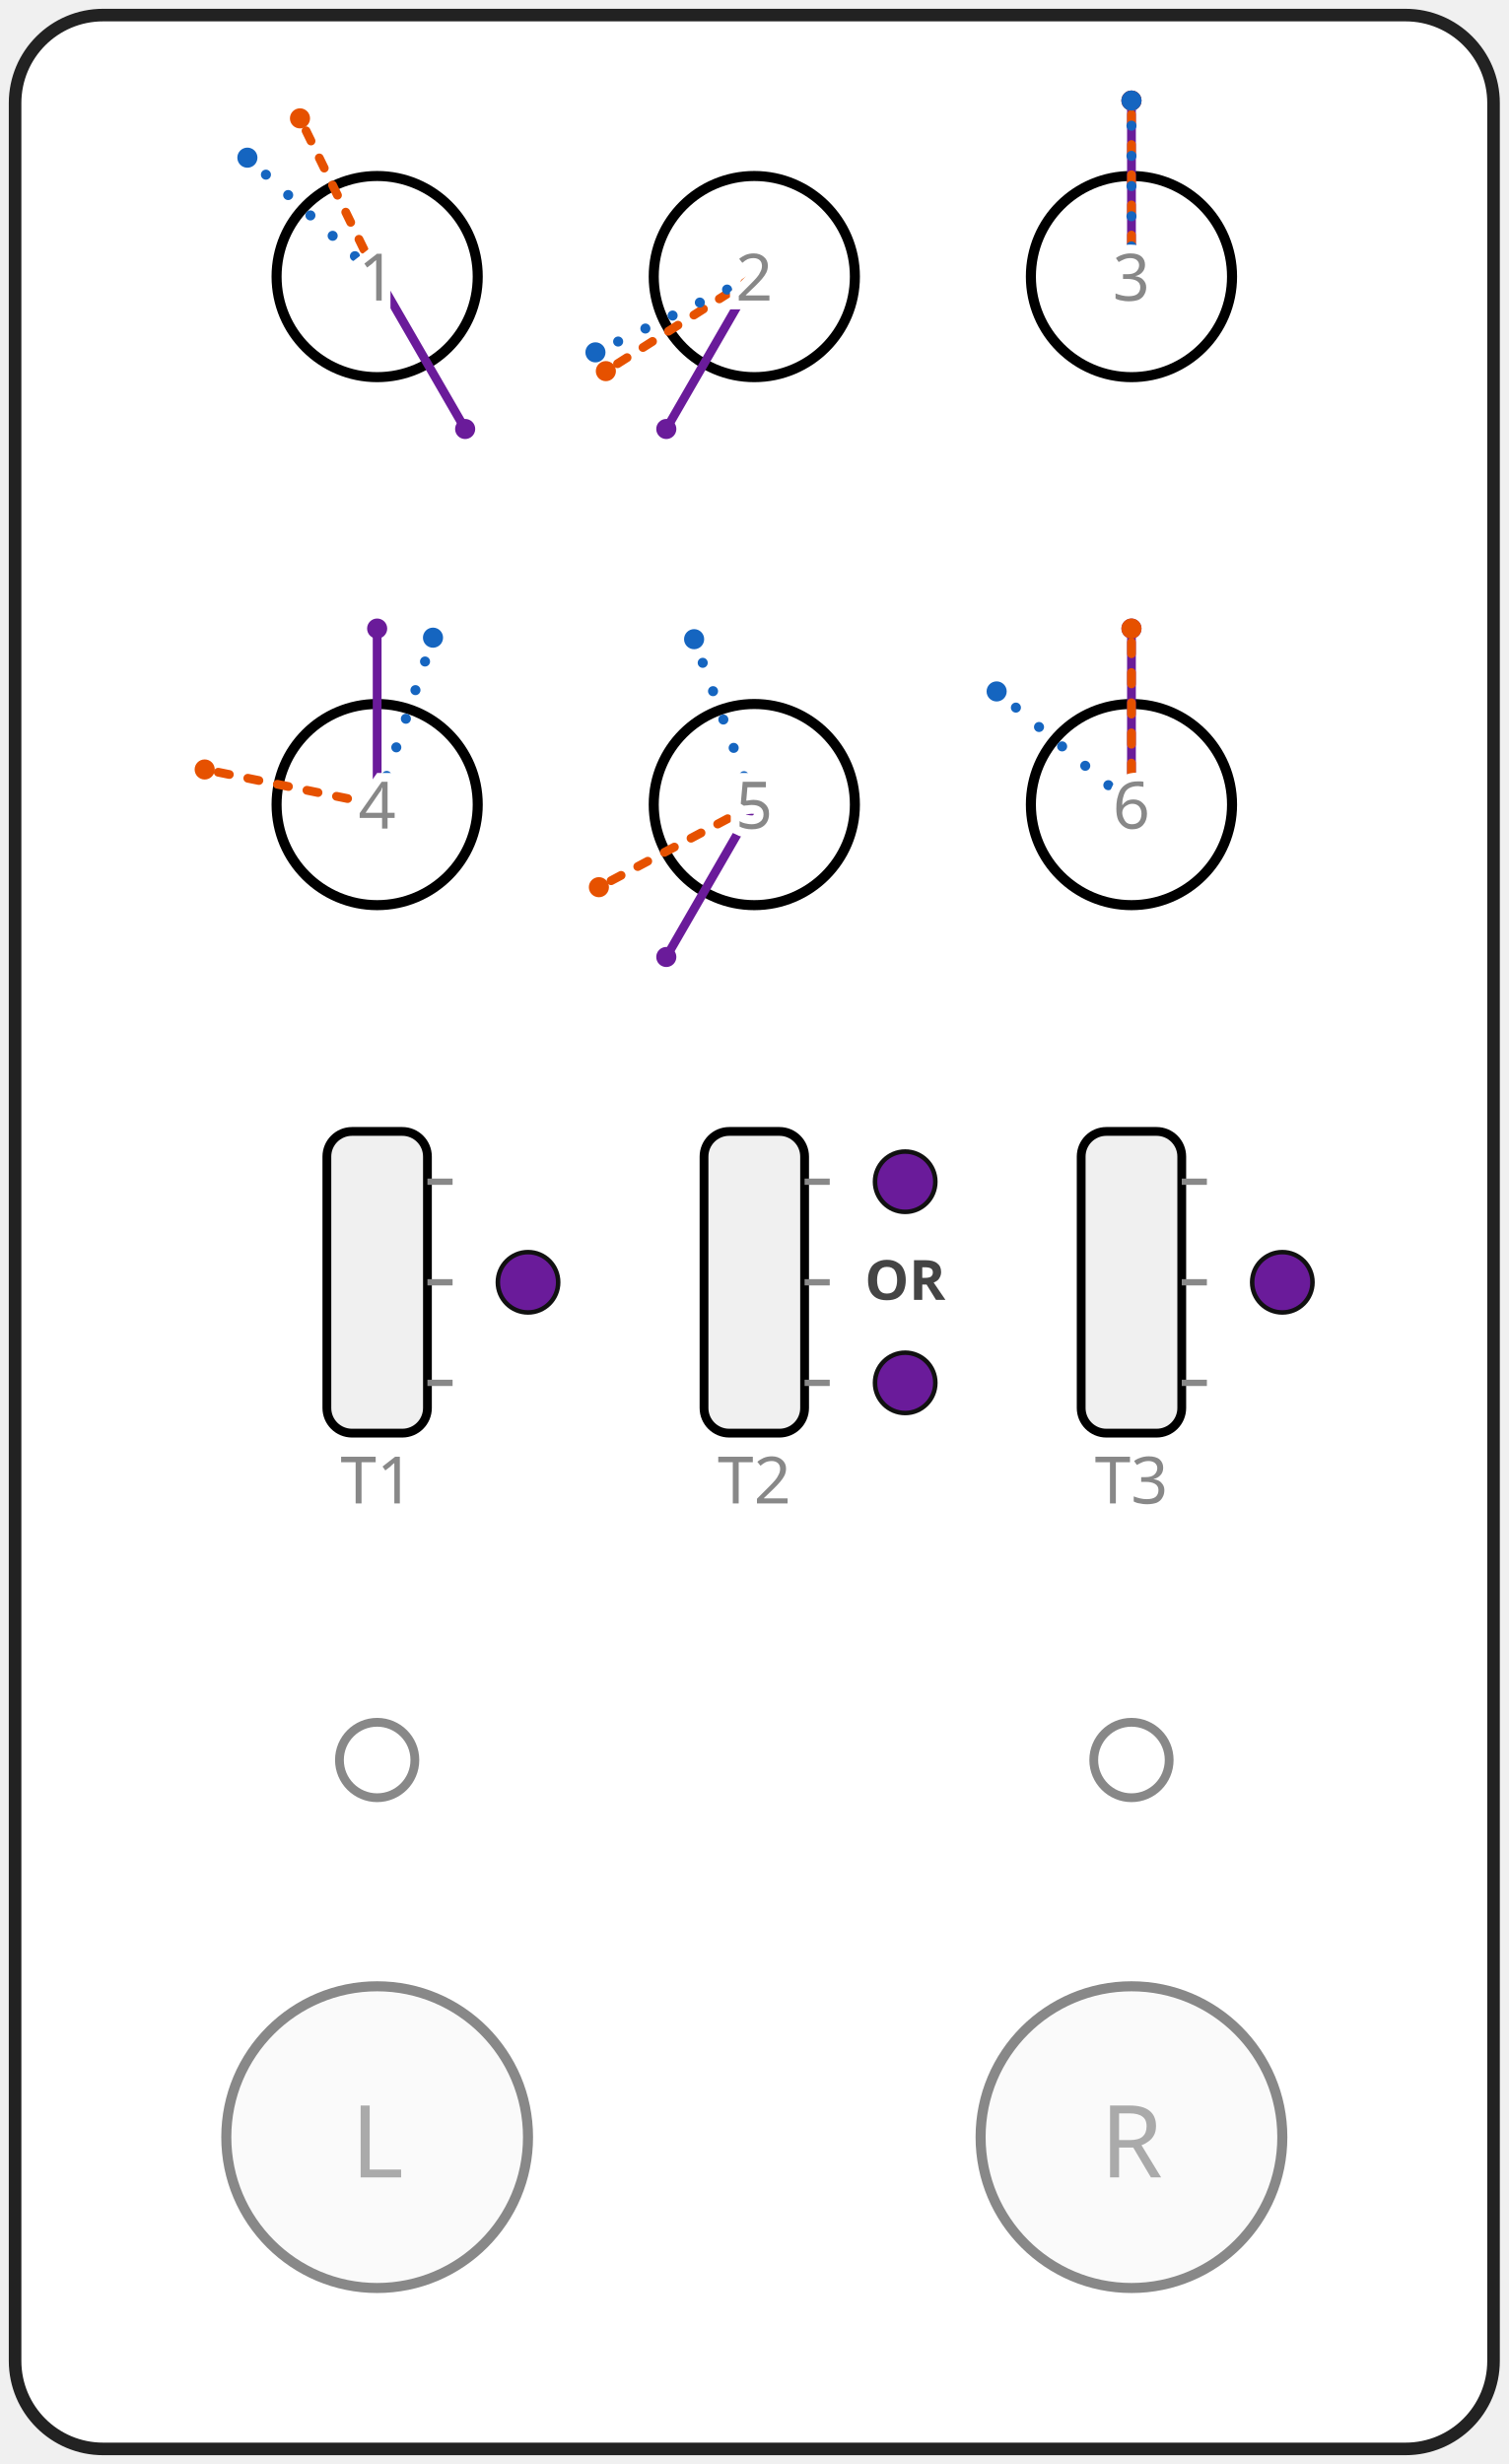
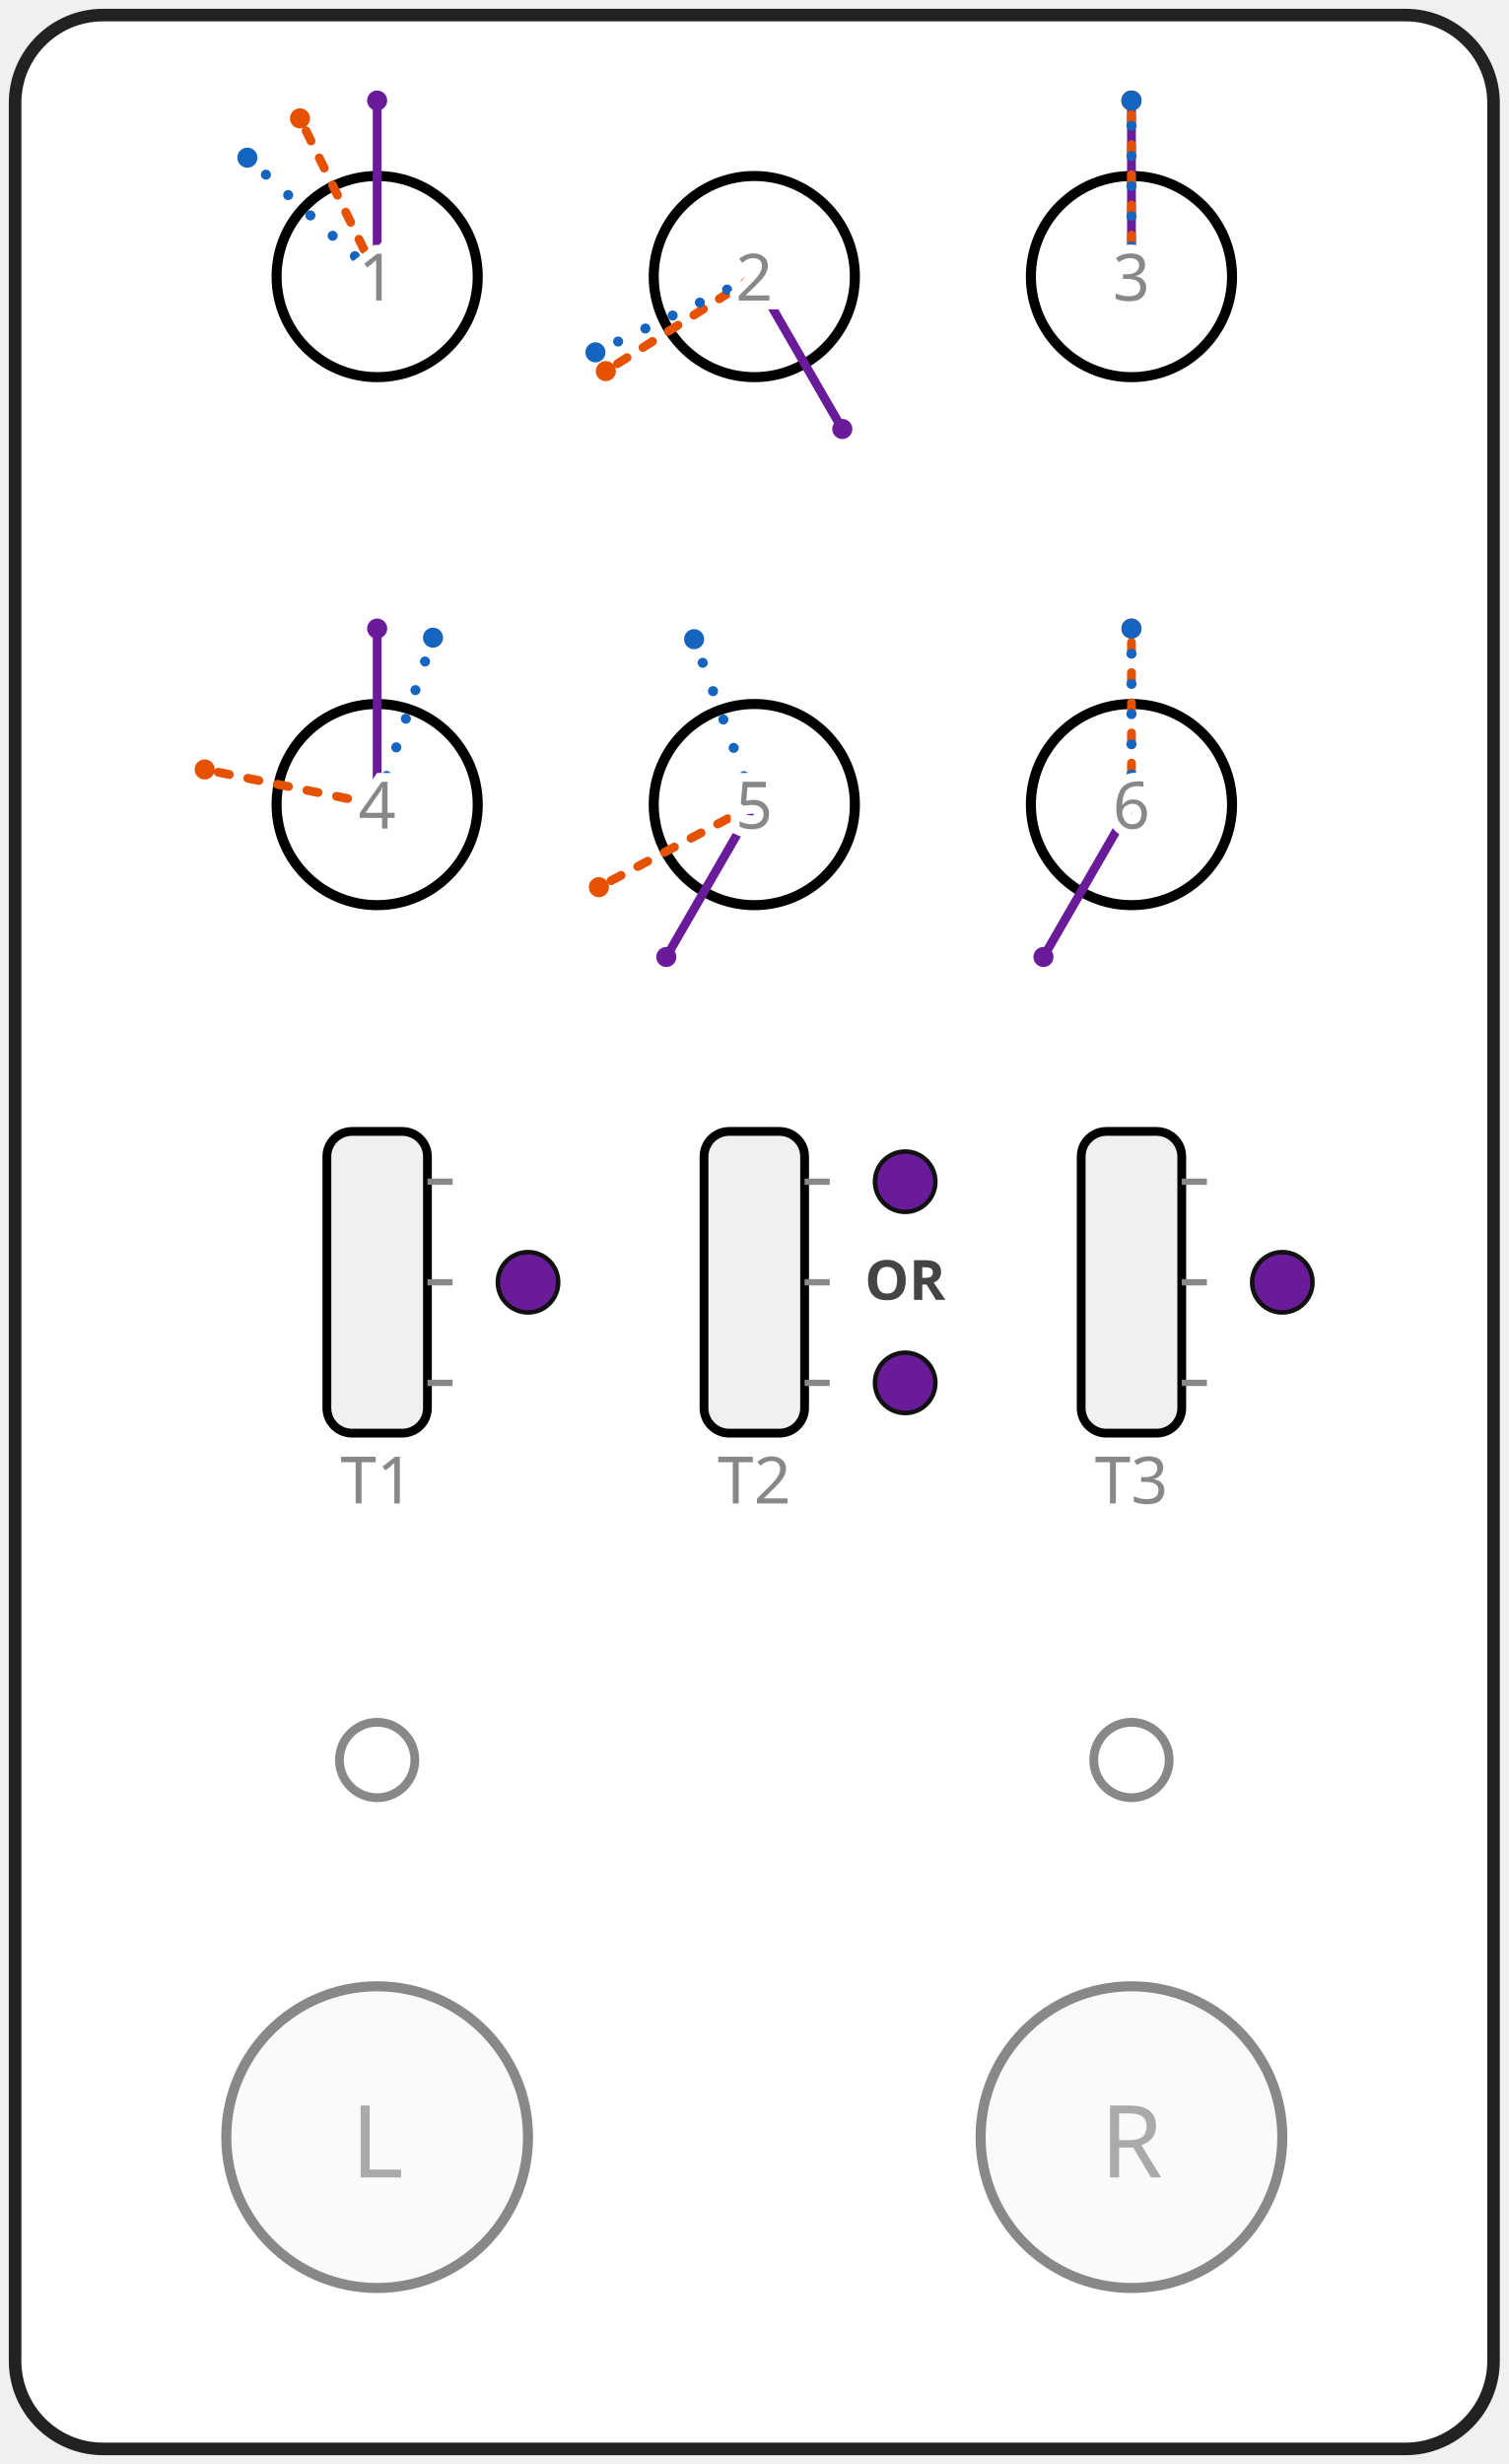
<svg xmlns="http://www.w3.org/2000/svg" viewBox="0 0 60 98" width="60mm" height="98mm">
  <style>text.kn{font-family:sans-serif;font-size:2.6px;text-anchor:middle;fill:#888;stroke:#fff;stroke-width:0.7;paint-order:stroke fill}text.fs{font-family:sans-serif;font-size:4px;text-anchor:middle;fill:#aaa}text.orlab{font-family:sans-serif;font-size:2.2px;font-weight:bold;text-anchor:middle;fill:#444}</style>
  <rect x="0.6" y="0.6" width="58.8" height="96.8" rx="3.5" fill="#fff" stroke="#222" stroke-width="0.5" />
  <g>
    <circle cx="15" cy="11" r="4" fill="#fff" stroke="#000" stroke-width="0.4" />
  </g>
-   <line x1="15" y1="11" x2="18.500" y2="17.062" stroke="#6A1B9A" stroke-width="0.35" stroke-linecap="round" />
-   <circle cx="18.500" cy="17.062" r="0.4" fill="#6A1B9A" />
+   <line x1="15" y1="11" x2="15.000" y2="4.000" stroke="#6A1B9A" stroke-width="0.35" stroke-linecap="round" />
+   <circle cx="15.000" cy="4.000" r="0.4" fill="#6A1B9A" />
  <line x1="15" y1="11" x2="11.931" y2="4.708" stroke="#E65100" stroke-width="0.35" stroke-linecap="round" stroke-dasharray="0.45 0.75" />
  <circle cx="11.931" cy="4.708" r="0.4" fill="#E65100" />
  <line x1="15" y1="11" x2="9.839" y2="6.271" stroke="#1565C0" stroke-width="0.40" stroke-linecap="round" stroke-dasharray="0 1.2" />
  <circle cx="9.839" cy="6.271" r="0.4" fill="#1565C0" />
  <text x="15" y="11.95" class="kn">1</text>
  <g>
    <circle cx="30" cy="11" r="4" fill="#fff" stroke="#000" stroke-width="0.4" />
  </g>
-   <line x1="30" y1="11" x2="26.500" y2="17.062" stroke="#6A1B9A" stroke-width="0.35" stroke-linecap="round" />
-   <circle cx="26.500" cy="17.062" r="0.4" fill="#6A1B9A" />
+   <line x1="30" y1="11" x2="33.500" y2="17.062" stroke="#6A1B9A" stroke-width="0.35" stroke-linecap="round" />
+   <circle cx="33.500" cy="17.062" r="0.4" fill="#6A1B9A" />
  <line x1="30" y1="11" x2="24.096" y2="14.761" stroke="#E65100" stroke-width="0.35" stroke-linecap="round" stroke-dasharray="0.45 0.75" />
  <circle cx="24.096" cy="14.761" r="0.4" fill="#E65100" />
  <line x1="30" y1="11" x2="23.682" y2="14.014" stroke="#1565C0" stroke-width="0.40" stroke-linecap="round" stroke-dasharray="0 1.2" />
  <circle cx="23.682" cy="14.014" r="0.4" fill="#1565C0" />
  <text x="30" y="11.95" class="kn">2</text>
  <g>
    <circle cx="45" cy="11" r="4" fill="#fff" stroke="#000" stroke-width="0.4" />
  </g>
  <line x1="45" y1="11" x2="45.000" y2="4.000" stroke="#6A1B9A" stroke-width="0.35" stroke-linecap="round" />
  <circle cx="45.000" cy="4.000" r="0.4" fill="#6A1B9A" />
  <line x1="45" y1="11" x2="45.000" y2="4.000" stroke="#E65100" stroke-width="0.35" stroke-linecap="round" stroke-dasharray="0.45 0.75" />
  <circle cx="45.000" cy="4.000" r="0.4" fill="#E65100" />
  <line x1="45" y1="11" x2="45.000" y2="4.000" stroke="#1565C0" stroke-width="0.40" stroke-linecap="round" stroke-dasharray="0 1.2" />
  <circle cx="45.000" cy="4.000" r="0.4" fill="#1565C0" />
  <text x="45" y="11.95" class="kn">3</text>
  <g>
    <circle cx="15" cy="32" r="4" fill="#fff" stroke="#000" stroke-width="0.4" />
  </g>
  <line x1="15" y1="32" x2="15.000" y2="25.000" stroke="#6A1B9A" stroke-width="0.35" stroke-linecap="round" />
  <circle cx="15.000" cy="25.000" r="0.4" fill="#6A1B9A" />
  <line x1="15" y1="32" x2="8.141" y2="30.604" stroke="#E65100" stroke-width="0.35" stroke-linecap="round" stroke-dasharray="0.45 0.75" />
  <circle cx="8.141" cy="30.604" r="0.4" fill="#E65100" />
  <line x1="15" y1="32" x2="17.221" y2="25.362" stroke="#1565C0" stroke-width="0.40" stroke-linecap="round" stroke-dasharray="0 1.2" />
  <circle cx="17.221" cy="25.362" r="0.4" fill="#1565C0" />
  <text x="15" y="32.95" class="kn">4</text>
  <g>
    <circle cx="30" cy="32" r="4" fill="#fff" stroke="#000" stroke-width="0.4" />
  </g>
  <line x1="30" y1="32" x2="26.500" y2="38.062" stroke="#6A1B9A" stroke-width="0.35" stroke-linecap="round" />
  <circle cx="26.500" cy="38.062" r="0.4" fill="#6A1B9A" />
  <line x1="30" y1="32" x2="23.819" y2="35.286" stroke="#E65100" stroke-width="0.35" stroke-linecap="round" stroke-dasharray="0.45 0.75" />
  <circle cx="23.819" cy="35.286" r="0.4" fill="#E65100" />
  <line x1="30" y1="32" x2="27.606" y2="25.422" stroke="#1565C0" stroke-width="0.40" stroke-linecap="round" stroke-dasharray="0 1.2" />
  <circle cx="27.606" cy="25.422" r="0.4" fill="#1565C0" />
  <text x="30" y="32.95" class="kn">5</text>
  <g>
    <circle cx="45" cy="32" r="4" fill="#fff" stroke="#000" stroke-width="0.4" />
  </g>
-   <line x1="45" y1="32" x2="45.000" y2="25.000" stroke="#6A1B9A" stroke-width="0.35" stroke-linecap="round" />
-   <circle cx="45.000" cy="25.000" r="0.4" fill="#6A1B9A" />
+   <line x1="45" y1="32" x2="41.500" y2="38.062" stroke="#6A1B9A" stroke-width="0.35" stroke-linecap="round" />
+   <circle cx="41.500" cy="38.062" r="0.4" fill="#6A1B9A" />
  <line x1="45" y1="32" x2="45.000" y2="25.000" stroke="#E65100" stroke-width="0.35" stroke-linecap="round" stroke-dasharray="0.45 0.75" />
  <circle cx="45.000" cy="25.000" r="0.4" fill="#E65100" />
-   <line x1="45" y1="32" x2="39.638" y2="27.500" stroke="#1565C0" stroke-width="0.40" stroke-linecap="round" stroke-dasharray="0 1.2" />
-   <circle cx="39.638" cy="27.500" r="0.4" fill="#1565C0" />
+   <line x1="45" y1="32" x2="45.000" y2="25.000" stroke="#1565C0" stroke-width="0.40" stroke-linecap="round" stroke-dasharray="0 1.2" />
+   <circle cx="45.000" cy="25.000" r="0.4" fill="#1565C0" />
  <text x="45" y="32.95" class="kn">6</text>
  <rect x="13" y="45" width="4" height="12" rx="1" fill="#f0f0f0" stroke="#000" stroke-width="0.35" />
  <line x1="17" y1="47" x2="18" y2="47" stroke="#888" stroke-width="0.25" />
  <line x1="17" y1="51" x2="18" y2="51" stroke="#888" stroke-width="0.25" />
  <line x1="17" y1="55" x2="18" y2="55" stroke="#888" stroke-width="0.25" />
  <text x="15" y="59.8" class="kn">T1</text>
  <circle cx="21.000" cy="51.000" r="1.20" fill="#6A1B9A" stroke="#111" stroke-width="0.18" />
  <rect x="28" y="45" width="4" height="12" rx="1" fill="#f0f0f0" stroke="#000" stroke-width="0.35" />
  <line x1="32" y1="47" x2="33" y2="47" stroke="#888" stroke-width="0.25" />
  <line x1="32" y1="51" x2="33" y2="51" stroke="#888" stroke-width="0.25" />
  <line x1="32" y1="55" x2="33" y2="55" stroke="#888" stroke-width="0.25" />
  <text x="30" y="59.8" class="kn">T2</text>
  <circle cx="36.000" cy="47.000" r="1.20" fill="#6A1B9A" stroke="#111" stroke-width="0.18" />
  <circle cx="36.000" cy="55.000" r="1.20" fill="#6A1B9A" stroke="#111" stroke-width="0.18" />
  <text x="36.00" y="51.70" class="orlab">OR</text>
  <rect x="43" y="45" width="4" height="12" rx="1" fill="#f0f0f0" stroke="#000" stroke-width="0.35" />
  <line x1="47" y1="47" x2="48" y2="47" stroke="#888" stroke-width="0.25" />
  <line x1="47" y1="51" x2="48" y2="51" stroke="#888" stroke-width="0.25" />
  <line x1="47" y1="55" x2="48" y2="55" stroke="#888" stroke-width="0.25" />
  <text x="45" y="59.8" class="kn">T3</text>
  <circle cx="51.000" cy="51.000" r="1.20" fill="#6A1B9A" stroke="#111" stroke-width="0.18" />
  <circle cx="15" cy="70" r="1.5" fill="#fff" stroke="#888" stroke-width="0.35" />
  <circle cx="45" cy="70" r="1.5" fill="#fff" stroke="#888" stroke-width="0.35" />
  <circle cx="15" cy="85" r="6" fill="#fafafa" stroke="#888" stroke-width="0.4" />
  <text x="15" y="86.6" class="fs">L</text>
  <circle cx="45" cy="85" r="6" fill="#fafafa" stroke="#888" stroke-width="0.4" />
  <text x="45" y="86.6" class="fs">R</text>
</svg>
